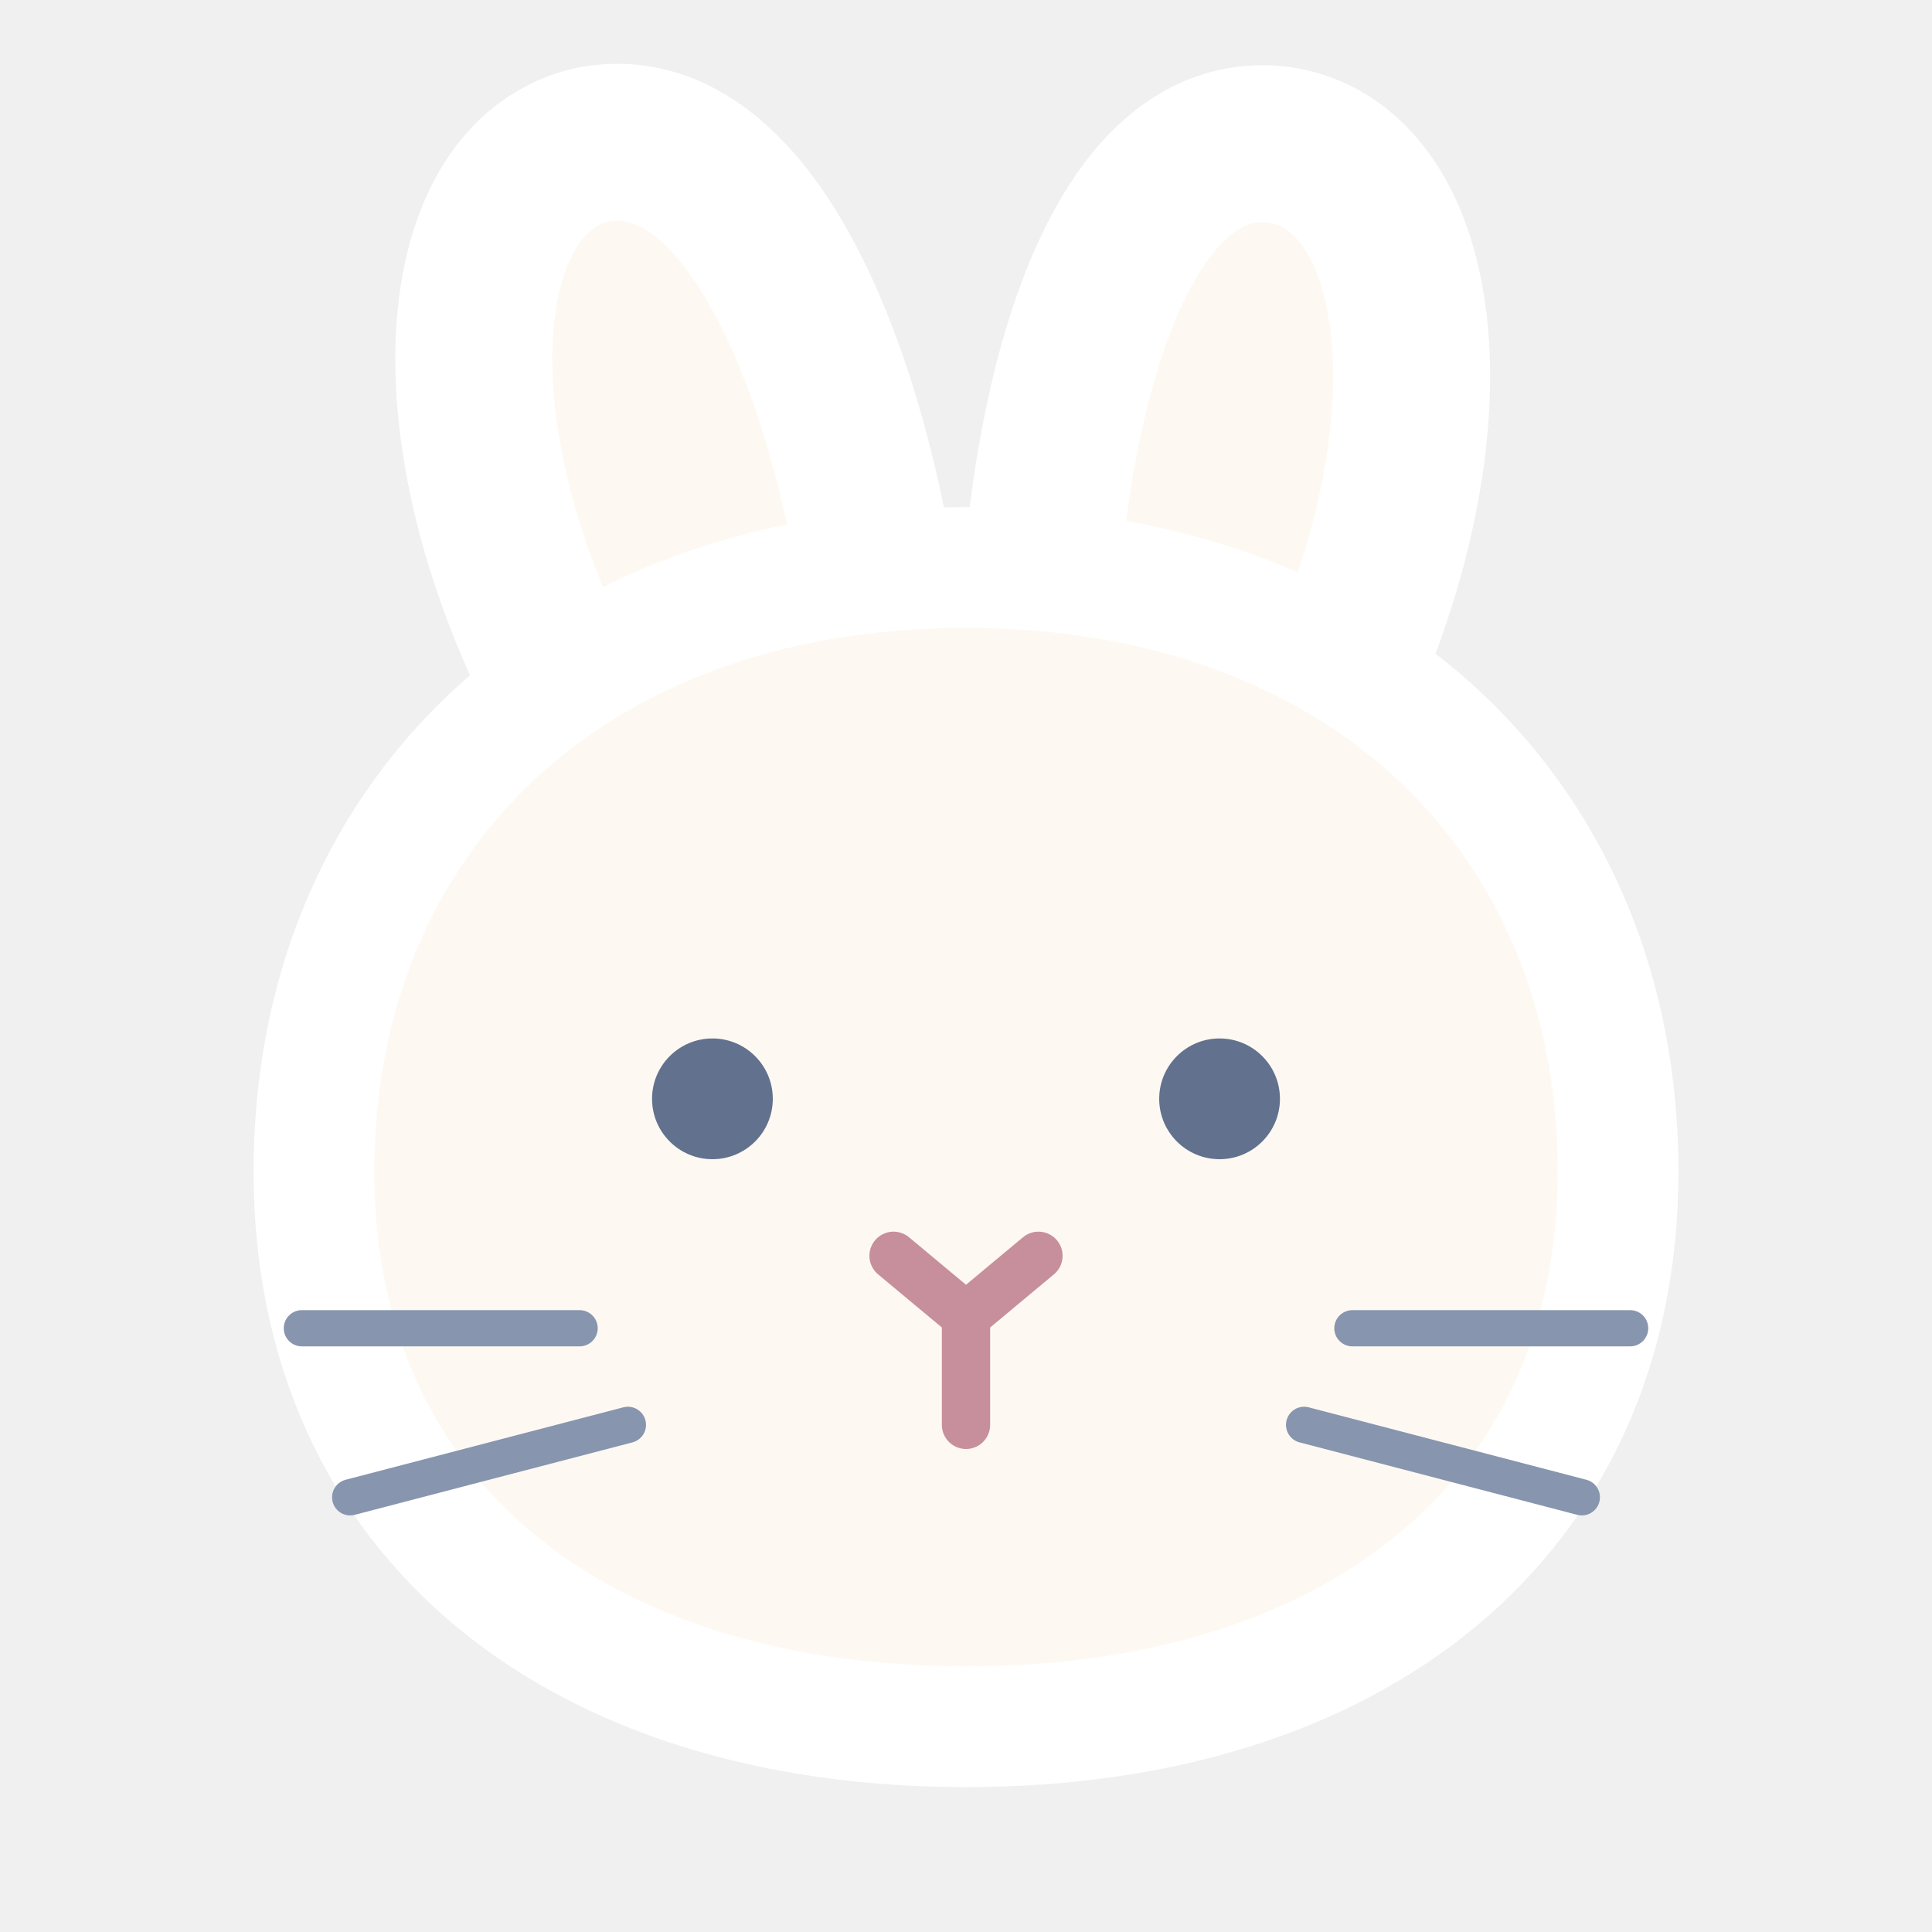
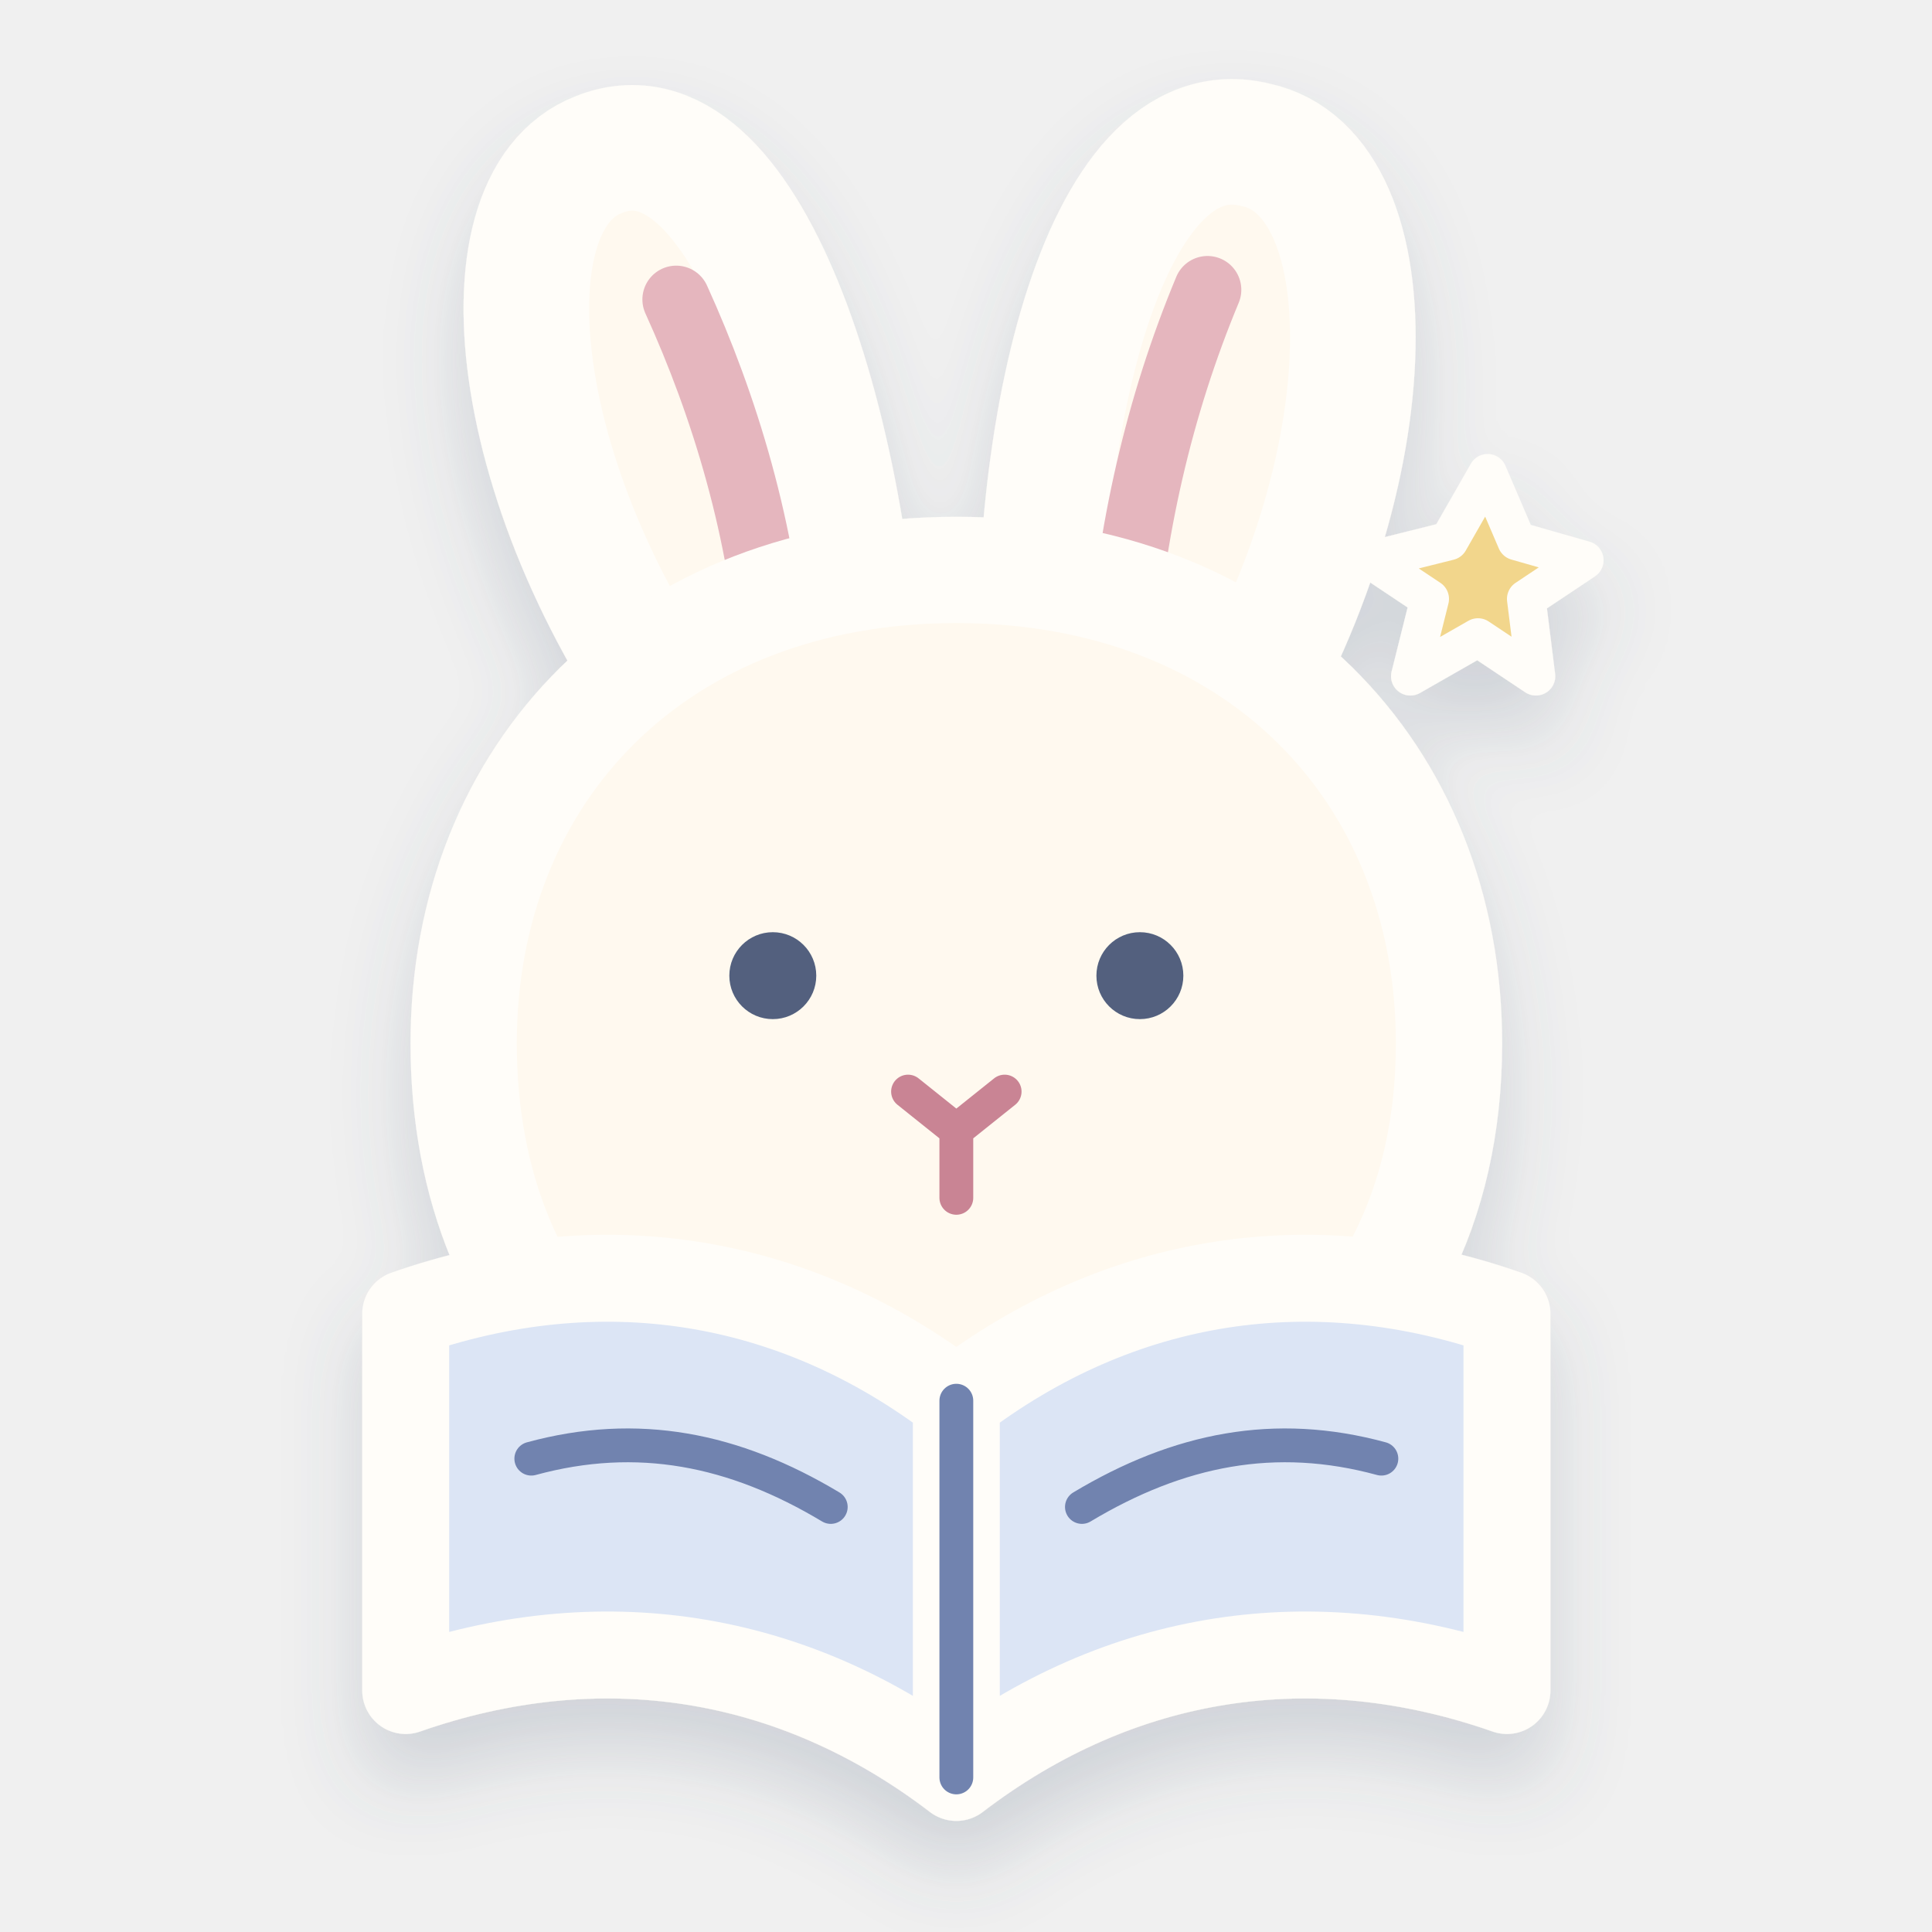
- <svg xmlns="http://www.w3.org/2000/svg" width="160" height="160" viewBox="0 0 160 160" fill="none">
-   <path d="M52 66C35 41 36 15 49 12c15-3 24 26 25 49M106 66c16-27 13-52 0-54-15-2-21 27-20 50" fill="#FDF9F2" stroke="#fff" stroke-width="13" stroke-linejoin="round" />
-   <path d="M80 47c33 0 54 21 54 50s-22 46-54 46-54-17-54-46 21-50 54-50Z" fill="#FDF9F2" stroke="#fff" stroke-width="10" />
-   <circle cx="59" cy="91" r="5" fill="#62718D" />
-   <circle cx="101" cy="91" r="5" fill="#62718D" />
-   <path d="m74 104 6 5 6-5M80 109v9" stroke="#C78F9B" stroke-width="4" stroke-linecap="round" />
-   <path d="M48 110H25M52 118l-23 6M112 110h23M108 118l23 6" stroke="#8795AE" stroke-width="3" stroke-linecap="round" />
+ <svg xmlns="http://www.w3.org/2000/svg" width="200" height="200" viewBox="0 0 200 200" fill="none">
+   <defs>
+     <filter id="shadow" x="-25%" y="-25%" width="150%" height="160%">
+       <feDropShadow dx="0" dy="5" stdDeviation="4" flood-color="#53627F" flood-opacity=".2" />
+     </filter>
+   </defs>
+   <g filter="url(#shadow)" stroke-linecap="round" stroke-linejoin="round">
+     <path d="M73 78C53 53 49 21 62 16c15-6 26 28 27 59M126 78c18-28 18-60 4-63-16-4-24 31-22 62" fill="#FFF9EF" stroke="#FFFDF9" stroke-width="13" />
+     <path d="M70 31c5 11 9 24 10 38M125 30c-5 12-8 25-9 39" stroke="#E5B6BE" stroke-width="7" />
+     <path d="M99 59c31 0 51 21 51 49 0 17-7 30-19 38-9 7-20 10-32 10-30 0-51-18-51-48 0-28 20-49 51-49Z" fill="#FFF9EF" stroke="#FFFDF9" stroke-width="11" />
+     <circle cx="80" cy="101" r="4.5" fill="#53617E" />
+     <circle cx="118" cy="101" r="4.5" fill="#53617E" />
+     <path d="m94 113 5 4 5-4M99 117v7" stroke="#C98494" stroke-width="3.5" />
+     <path d="M42 136c20-7 40-4 57 9v39c-17-13-37-16-57-9v-39ZM156 136c-20-7-40-4-57 9v39c17-13 37-16 57-9v-39Z" fill="#DCE5F5" stroke="#FFFDF9" stroke-width="9" />
+     <path d="M99 145v39M55 151c11-3 21-1 31 5M143 151c-11-3-21-1-31 5" stroke="#7183AF" stroke-width="3.5" />
+     <path d="m154 49 3 7 7 2-6 4 1 8-6-4-7 4 2-8-6-4 8-2 4-7Z" fill="#F2D68C" stroke="#FFFDF9" stroke-width="4" />
+   </g>
</svg>
